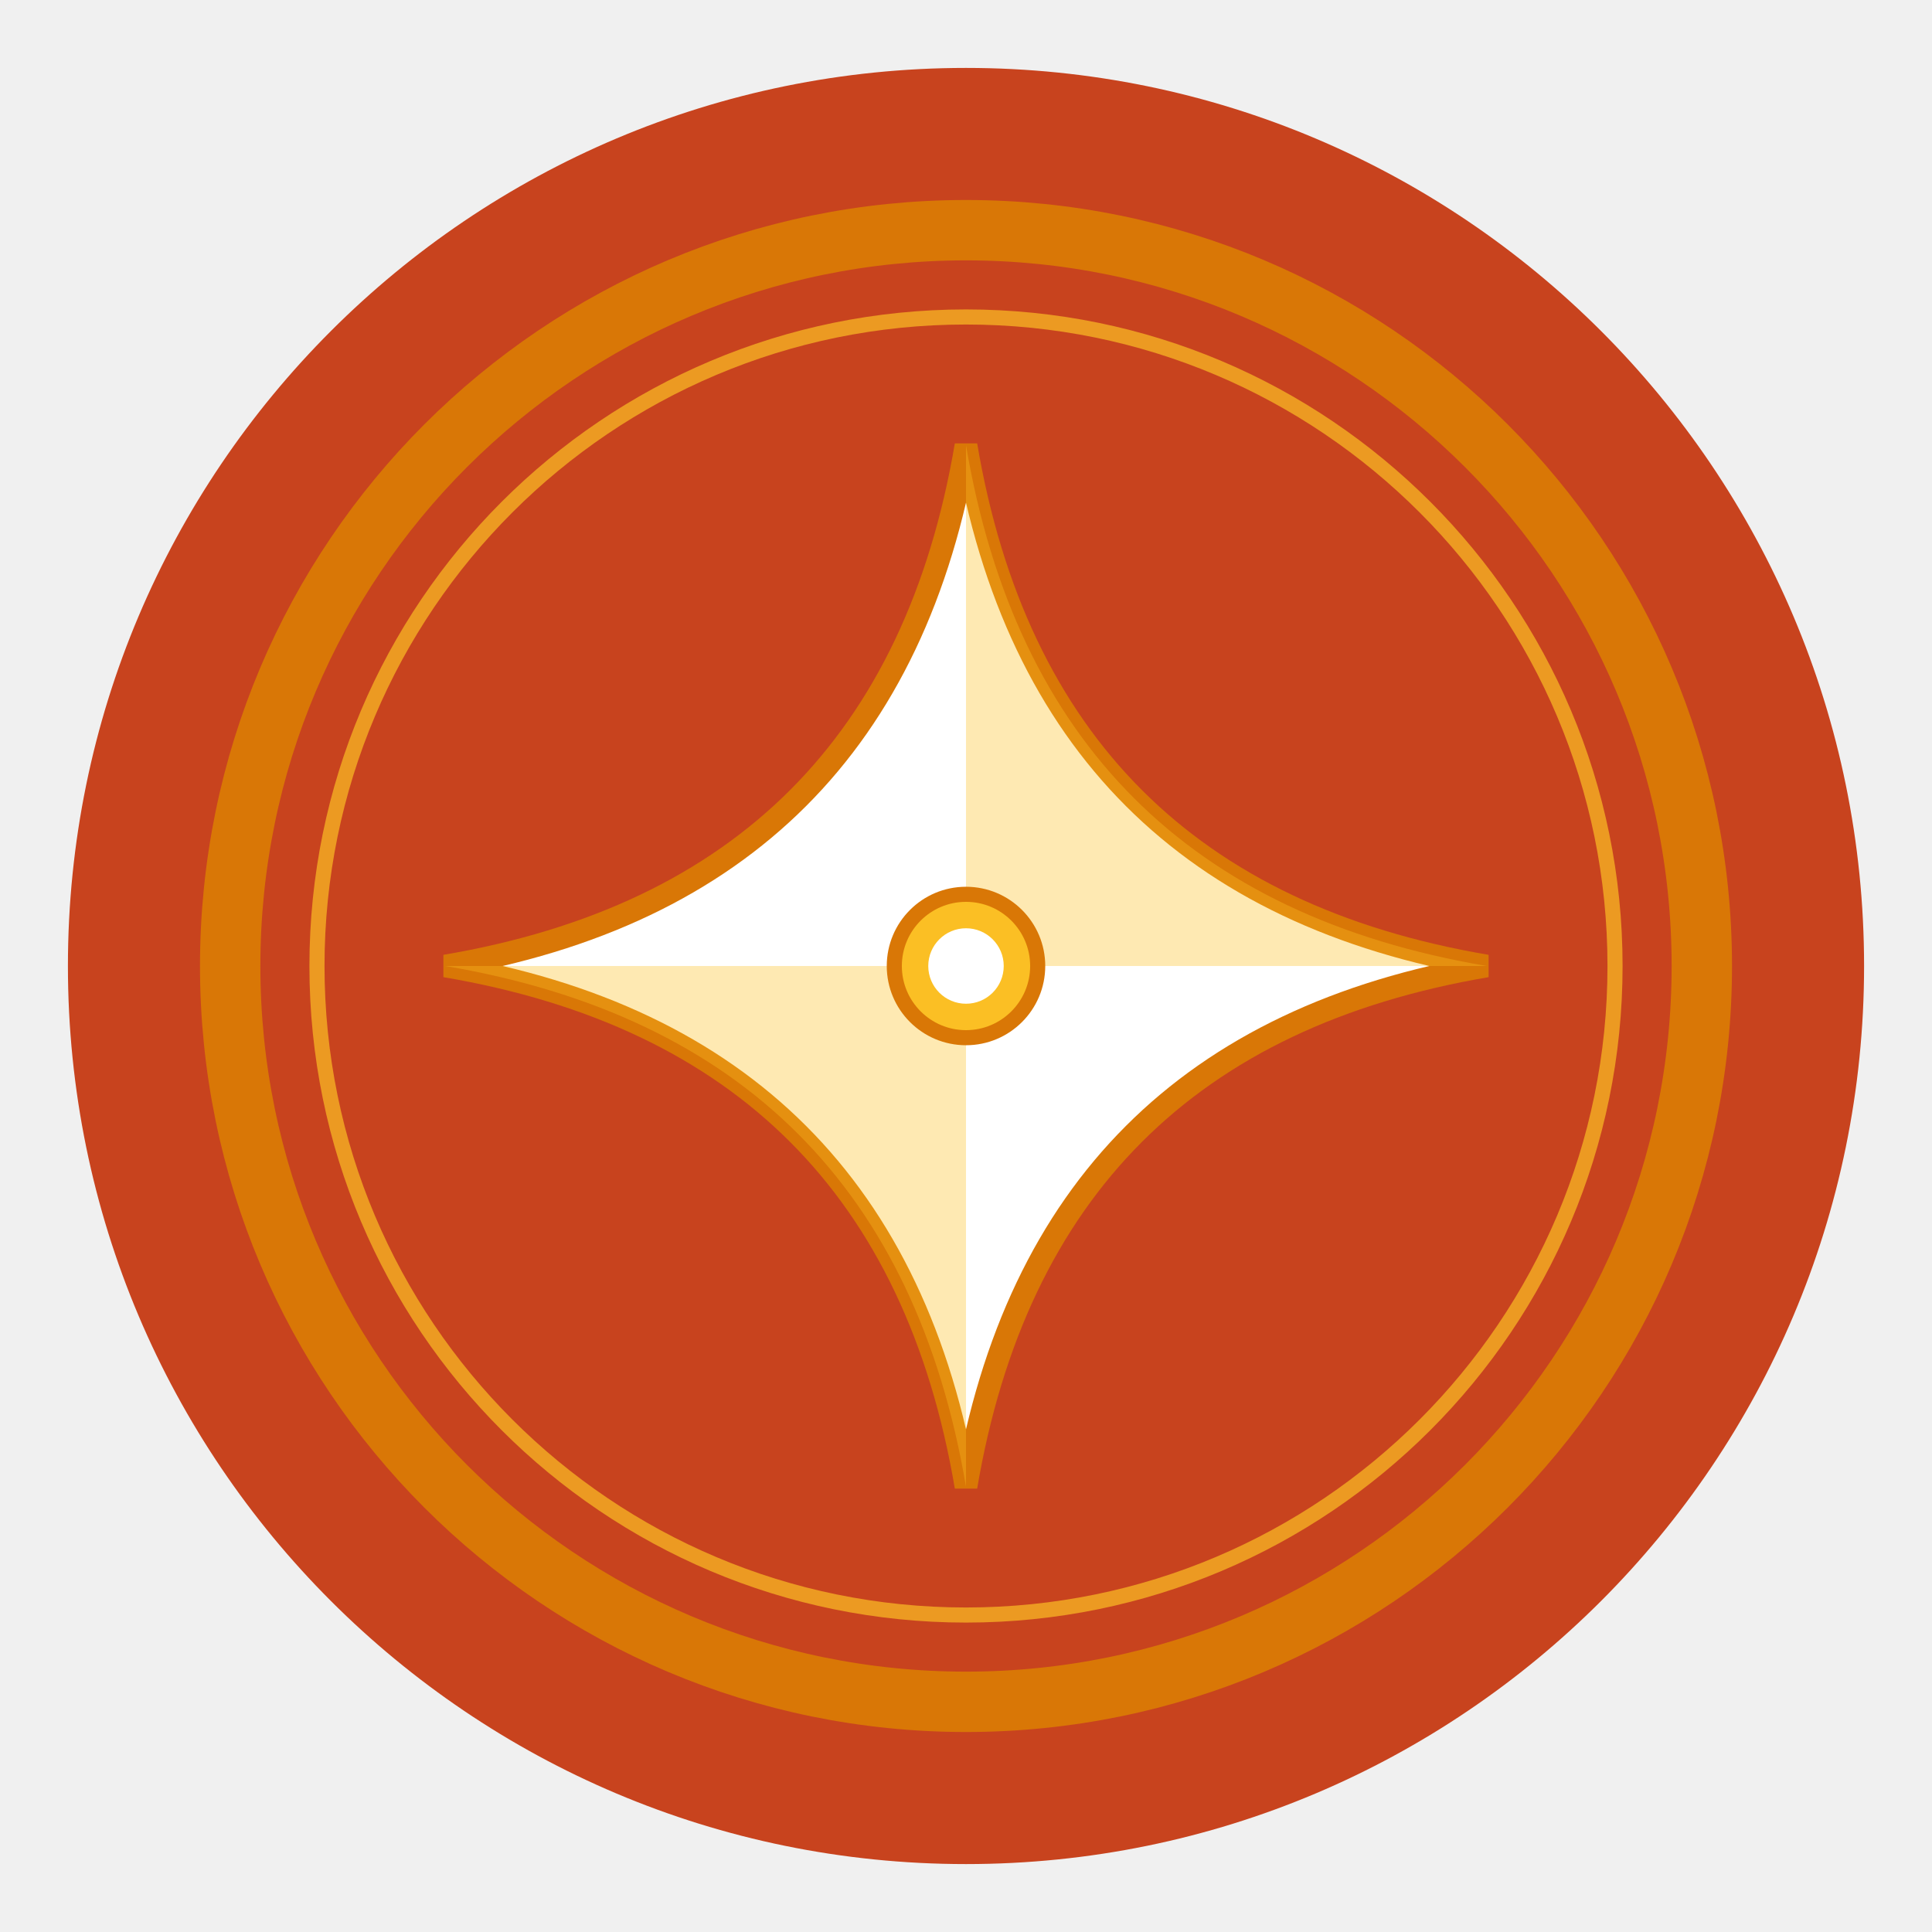
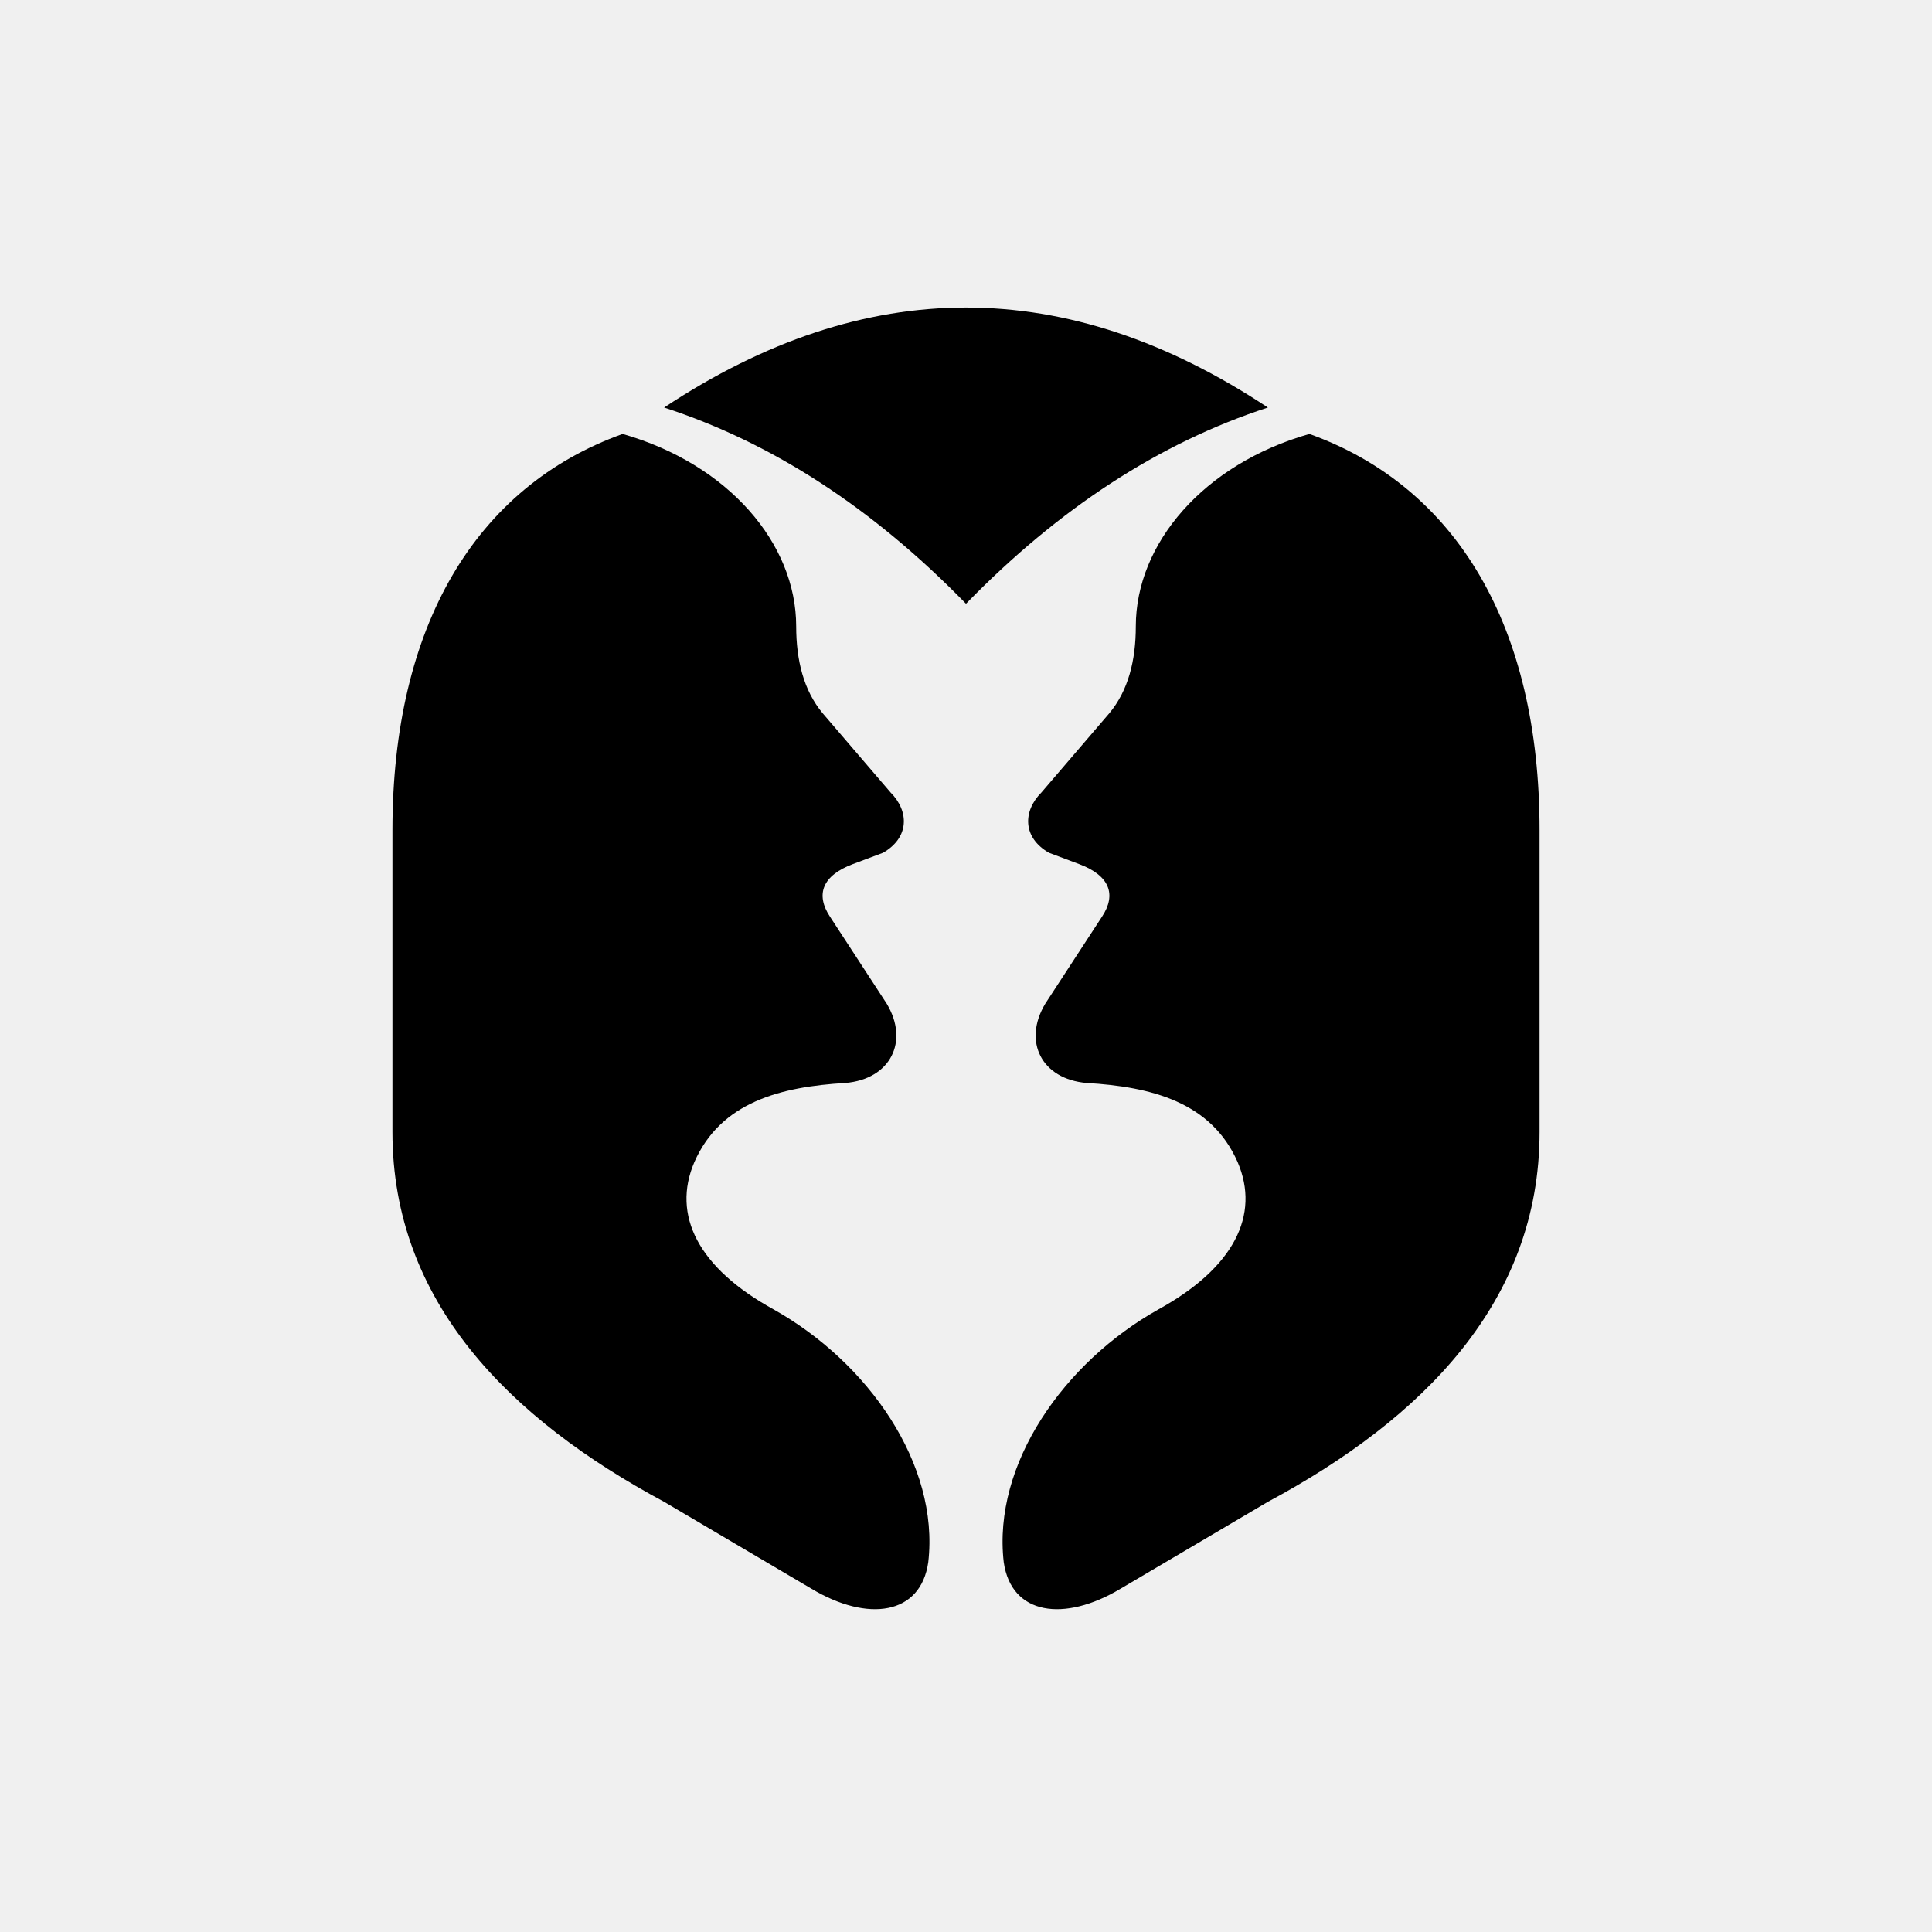
<svg xmlns="http://www.w3.org/2000/svg" viewBox="0 0 512 512">
-   <circle cx="256" cy="256" r="238" fill="#c8431e" />
-   <circle cx="256" cy="256" r="195" fill="none" stroke="#d97706" stroke-width="16" />
-   <circle cx="256" cy="256" r="172" fill="none" stroke="#fbbf24" stroke-width="4" stroke-opacity="0.7" />
-   <path d="M 256,118 Q 276,236 394,256 Q 276,276 256,394 Q 236,276 118,256 Q 236,236 256,118 Z" fill="#ffffff" stroke="#d97706" stroke-width="6" />
-   <path d="M 256,118 Q 276,236 394,256 L 256,256 Z" fill="#fbbf24" fill-opacity="0.35" />
-   <path d="M 256,394 Q 236,276 118,256 L 256,256 Z" fill="#fbbf24" fill-opacity="0.35" />
-   <circle cx="256" cy="256" r="19" fill="#fbbf24" stroke="#d97706" stroke-width="4" />
-   <circle cx="256" cy="256" r="10" fill="#ffffff" />
+   <path d="M176 108Q256 55 336 108q-43 14-80 52-37-38-80-52Z" />
+   <path d="M165 115c-39 14-61 51-61 105v80c0 45 31 76 72 98l39 23c15 9 29 7 31-7 3-26-16-53-41-67-20-11-27-25-21-39 7-16 23-20 40-21 12-1 17-11 11-21l-15-23c-4-6-2-11 6-14l8-3c7-4 7-11 2-16l-18-21c-5-6-7-14-7-23 0-22-18-43-46-51Z" />
+   <path d="M347 115c39 14 61 51 61 105v80c0 45-31 76-72 98l-39 23c-15 9-29 7-31-7-3-26 16-53 41-67 20-11 27-25 21-39-7-16-23-20-40-21-12-1-17-11-11-21l15-23c4-6 2-11-6-14l-8-3c-7-4-7-11-2-16l18-21c5-6 7-14 7-23 0-22 18-43 46-51Z" />
</svg>
